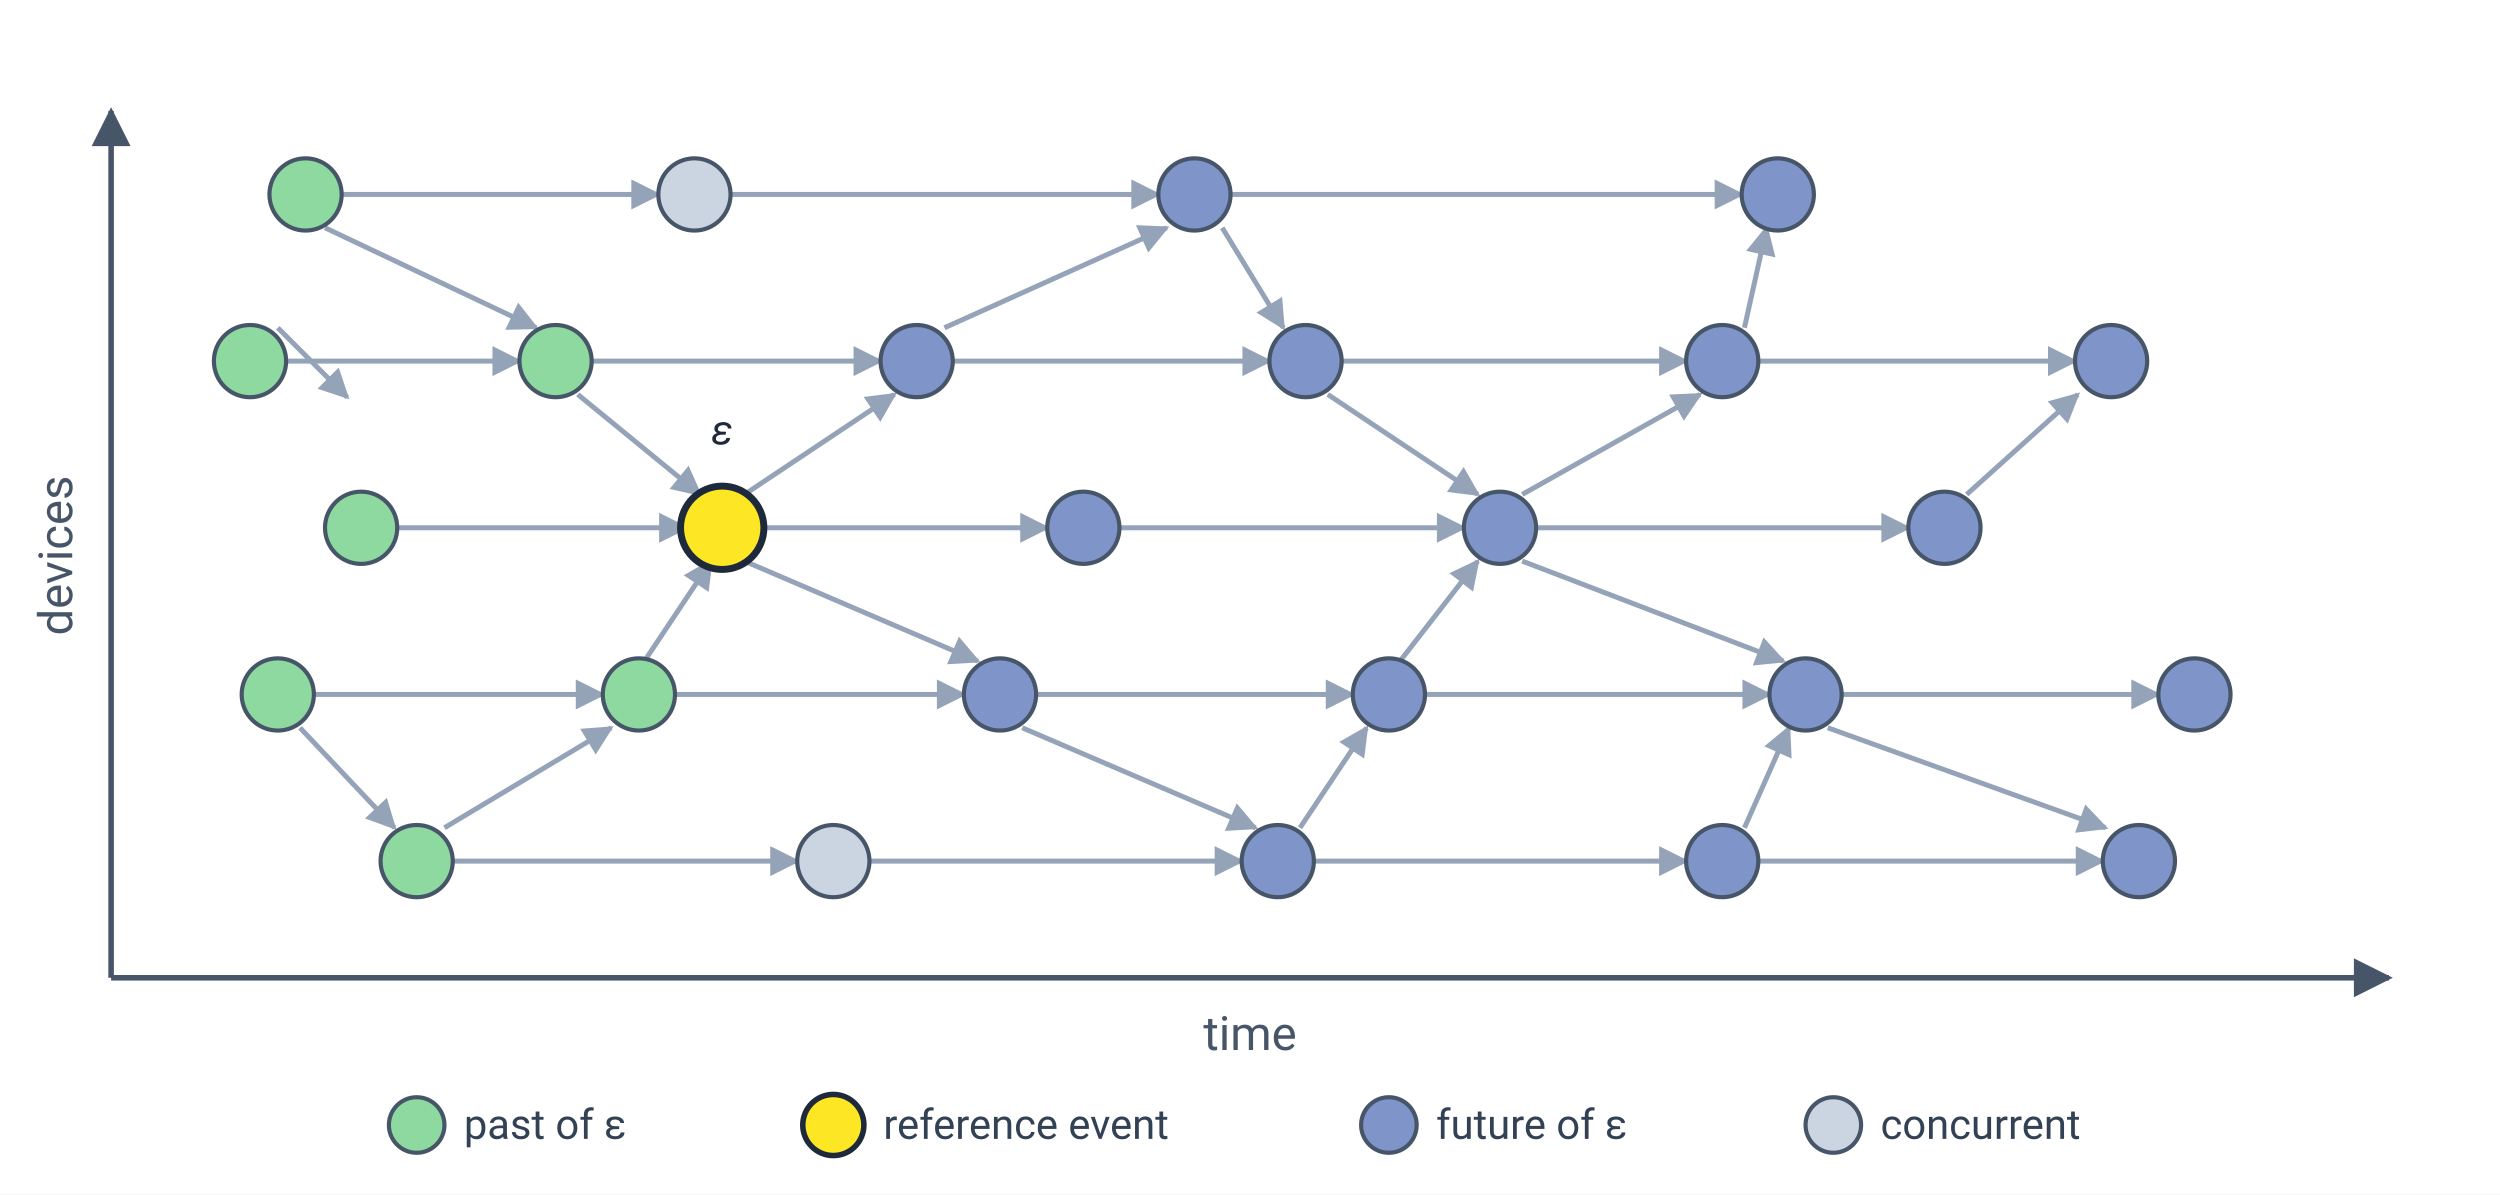
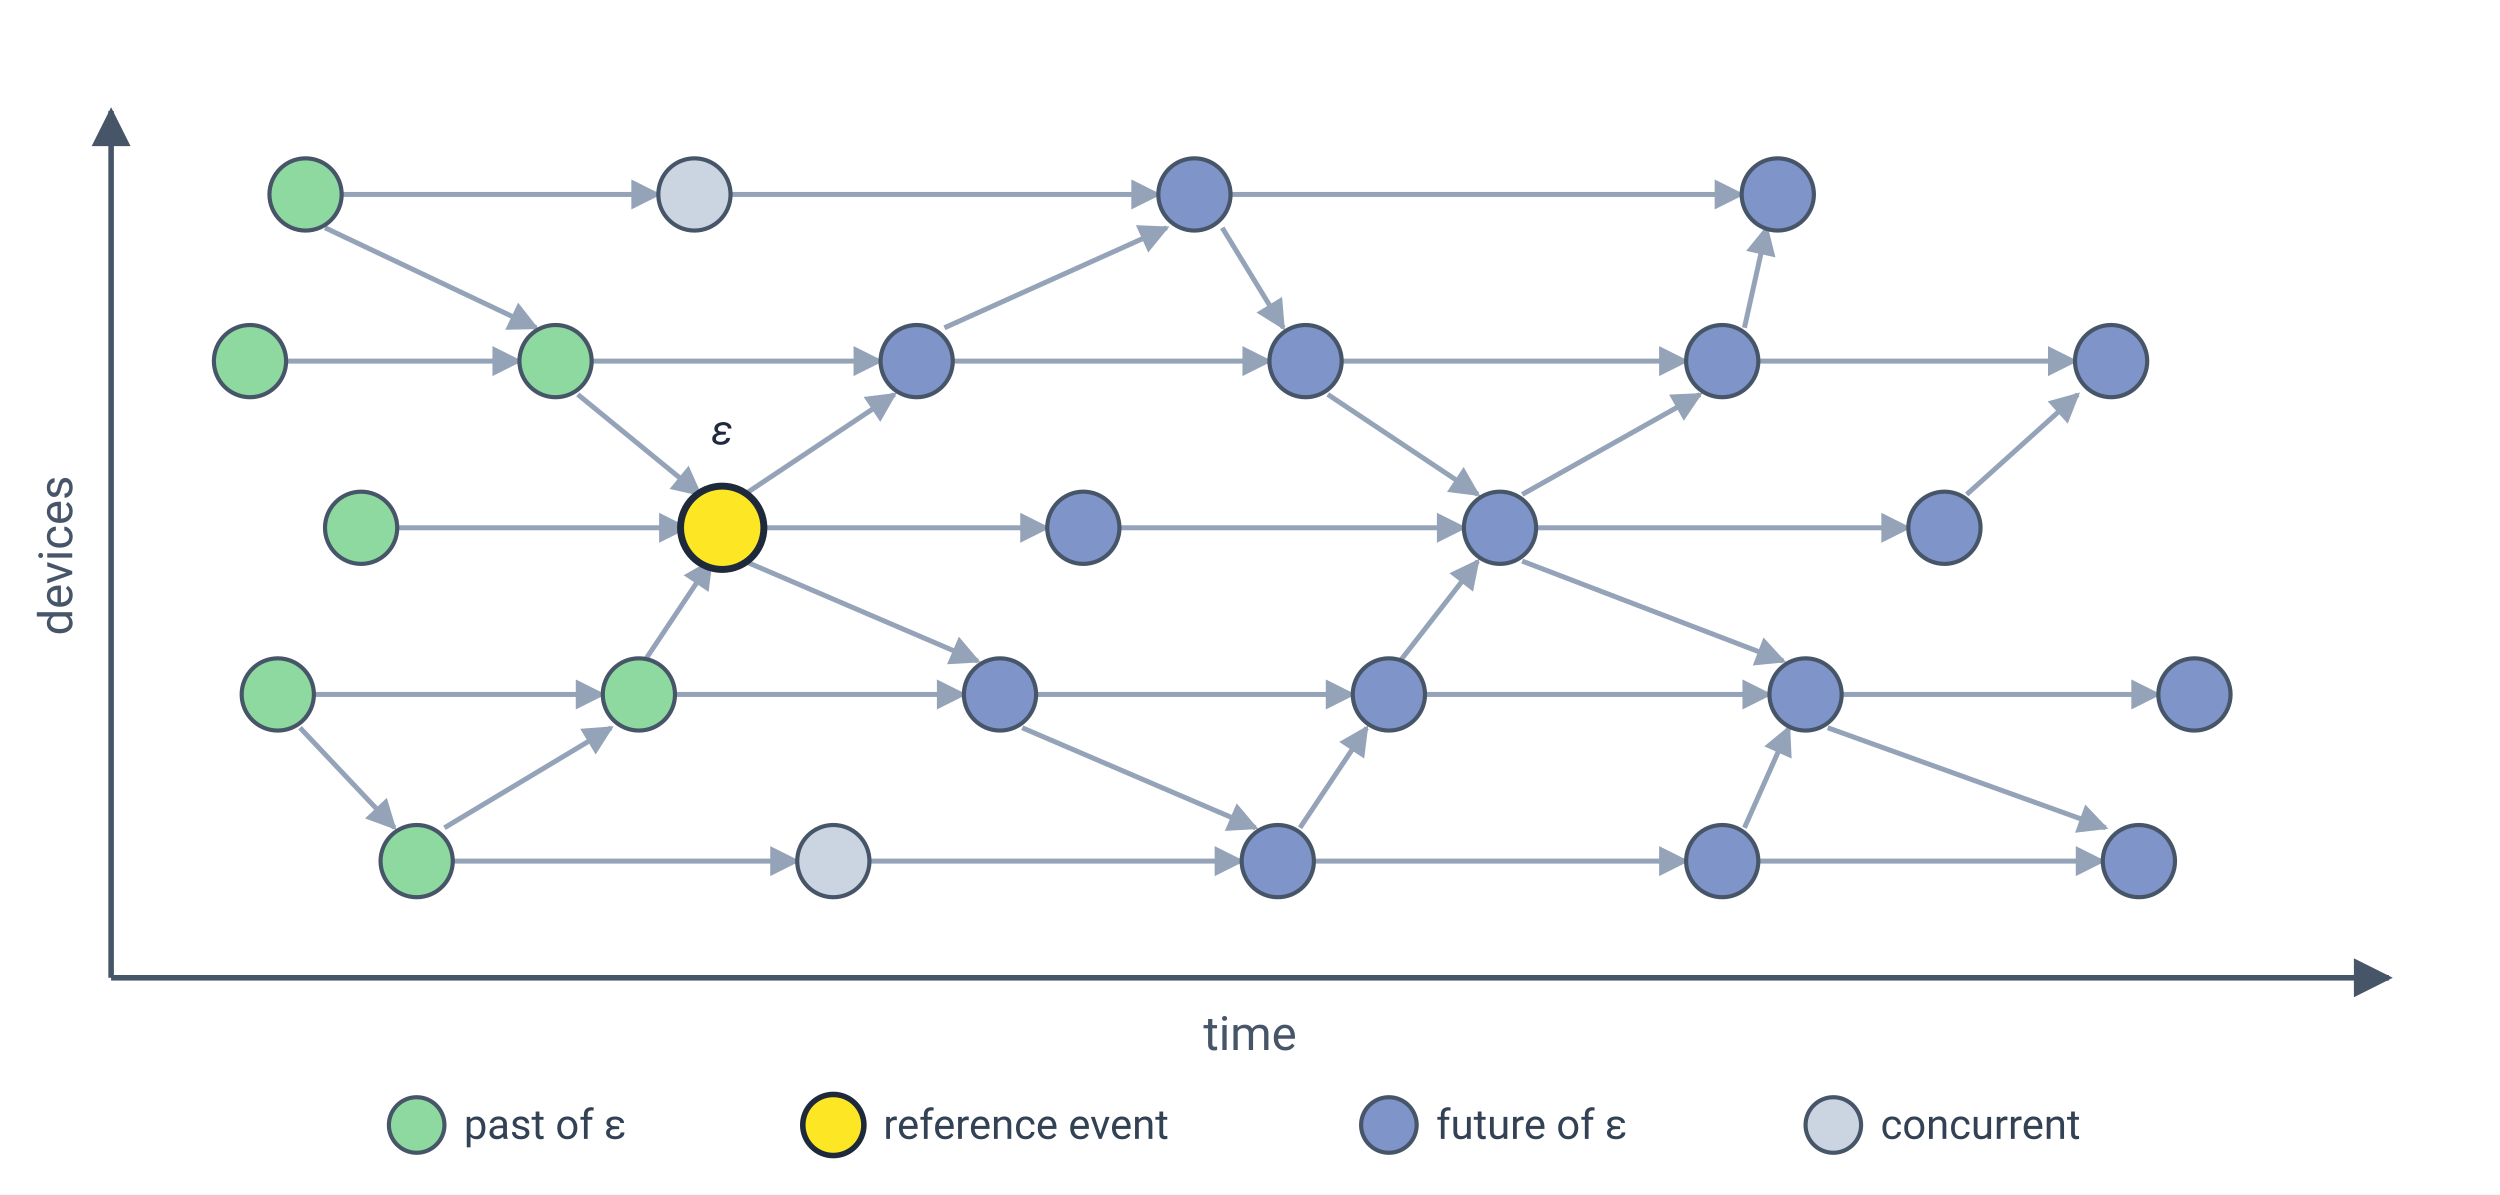
<svg xmlns="http://www.w3.org/2000/svg" viewBox="0 0 900 430" width="900" height="430" font-family="ui-sans-serif, system-ui, -apple-system, 'Segoe UI', Roboto, sans-serif">
  <defs>
    <marker id="ah" viewBox="0 0 10 10" refX="9" refY="5" markerWidth="6" markerHeight="6" orient="auto-start-reverse">
      <path d="M 0 0 L 10 5 L 0 10 z" fill="#94a3b8" />
    </marker>
    <marker id="ax" viewBox="0 0 10 10" refX="9" refY="5" markerWidth="7" markerHeight="7" orient="auto-start-reverse">
      <path d="M 0 0 L 10 5 L 0 10 z" fill="#475569" />
    </marker>
  </defs>
  <rect x="0" y="0" width="900" height="430" fill="#ffffff" />
  <line x1="40" y1="352" x2="40" y2="40" stroke="#475569" stroke-width="2" marker-end="url(#ax)" />
  <line x1="40" y1="352" x2="860" y2="352" stroke="#475569" stroke-width="2" marker-end="url(#ax)" />
  <text x="26" y="200" font-size="17" fill="#475569" transform="rotate(-90 26 200)" text-anchor="middle">devices</text>
  <text x="450" y="378" font-size="17" fill="#475569" text-anchor="middle">time</text>
  <g stroke="#94a3b8" stroke-width="1.8" marker-end="url(#ah)" fill="none">
    <path d="M123 70 L237 70" />
    <path d="M263 70 L417 70" />
    <path d="M443 70 L627 70" />
    <path d="M103 130 L187 130" />
    <path d="M213 130 L317 130" />
    <path d="M343 130 L457 130" />
    <path d="M483 130 L607 130" />
    <path d="M633 130 L747 130" />
    <path d="M143 190 L247 190" />
    <path d="M273 190 L377 190" />
    <path d="M403 190 L527 190" />
    <path d="M553 190 L687 190" />
    <path d="M113 250 L217 250" />
    <path d="M243 250 L347 250" />
    <path d="M373 250 L487 250" />
    <path d="M513 250 L637 250" />
    <path d="M663 250 L777 250" />
    <path d="M163 310 L287 310" />
    <path d="M313 310 L447 310" />
    <path d="M473 310 L607 310" />
    <path d="M633 310 L757 310" />
    <path d="M117 82 L193 118" />
-     <path d="M100 118 L125 143" />
    <path d="M108 262 L142 298" />
    <path d="M160 298 L220 262" />
    <path d="M208 142 L252 178" />
    <path d="M232 238 L256 202" />
    <path d="M268 178 L322 142" />
    <path d="M268 202 L352 238" />
    <path d="M340 118 L420 82" />
    <path d="M368 262 L452 298" />
    <path d="M440 82 L462 118" />
    <path d="M468 298 L492 262" />
    <path d="M478 142 L532 178" />
    <path d="M504 238 L532 202" />
    <path d="M548 178 L612 142" />
    <path d="M548 202 L642 238" />
    <path d="M628 298 L644 262" />
    <path d="M628 118 L636 82" />
    <path d="M658 262 L758 298" />
    <path d="M708 178 L748 142" />
  </g>
  <g stroke="#475569" stroke-width="1.5">
    <g fill="#8ed99f">
      <circle cx="110" cy="70" r="13" />
      <circle cx="90" cy="130" r="13" />
      <circle cx="200" cy="130" r="13" />
      <circle cx="130" cy="190" r="13" />
      <circle cx="100" cy="250" r="13" />
      <circle cx="230" cy="250" r="13" />
      <circle cx="150" cy="310" r="13" />
    </g>
    <g fill="#cbd5e1">
      <circle cx="250" cy="70" r="13" />
      <circle cx="300" cy="310" r="13" />
    </g>
    <g fill="#7f94c8">
      <circle cx="430" cy="70" r="13" />
      <circle cx="640" cy="70" r="13" />
      <circle cx="330" cy="130" r="13" />
      <circle cx="470" cy="130" r="13" />
      <circle cx="620" cy="130" r="13" />
      <circle cx="760" cy="130" r="13" />
      <circle cx="390" cy="190" r="13" />
      <circle cx="540" cy="190" r="13" />
      <circle cx="700" cy="190" r="13" />
      <circle cx="360" cy="250" r="13" />
      <circle cx="500" cy="250" r="13" />
      <circle cx="650" cy="250" r="13" />
      <circle cx="790" cy="250" r="13" />
      <circle cx="460" cy="310" r="13" />
      <circle cx="620" cy="310" r="13" />
      <circle cx="770" cy="310" r="13" />
    </g>
    <circle cx="260" cy="190" r="15" fill="#fde725" stroke="#1e293b" stroke-width="2.5" />
  </g>
  <text x="260" y="160" font-size="15" fill="#1e293b" text-anchor="middle" font-style="italic">ε</text>
  <g font-size="15" fill="#334155">
    <circle cx="150" cy="405" r="10" fill="#8ed99f" stroke="#475569" stroke-width="1.5" />
    <text x="167" y="410">past of ε</text>
    <circle cx="300" cy="405" r="11" fill="#fde725" stroke="#1e293b" stroke-width="2" />
    <text x="318" y="410">reference event</text>
    <circle cx="500" cy="405" r="10" fill="#7f94c8" stroke="#475569" stroke-width="1.5" />
    <text x="517" y="410">future of ε</text>
    <circle cx="660" cy="405" r="10" fill="#cbd5e1" stroke="#475569" stroke-width="1.5" />
    <text x="677" y="410">concurrent</text>
  </g>
</svg>
